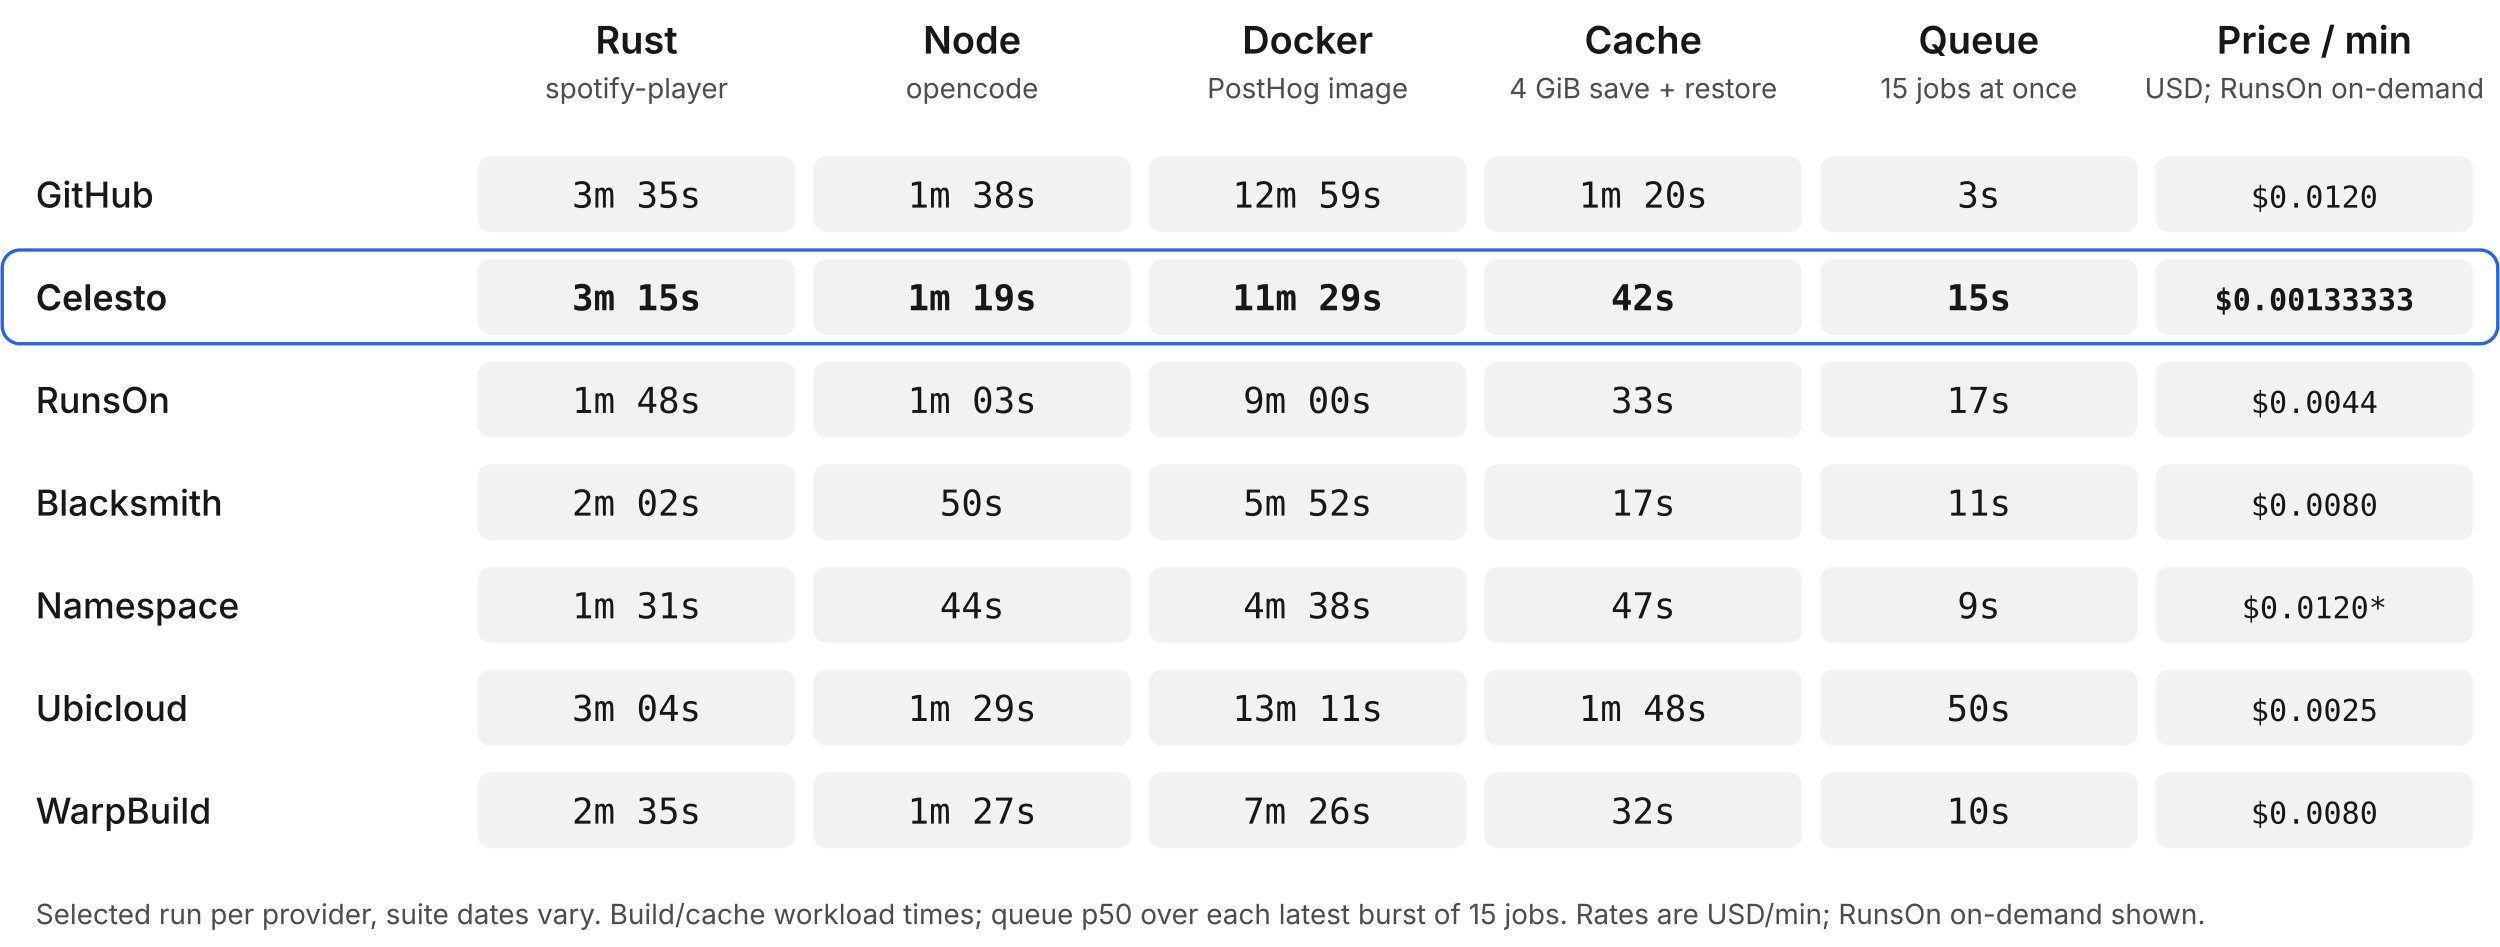
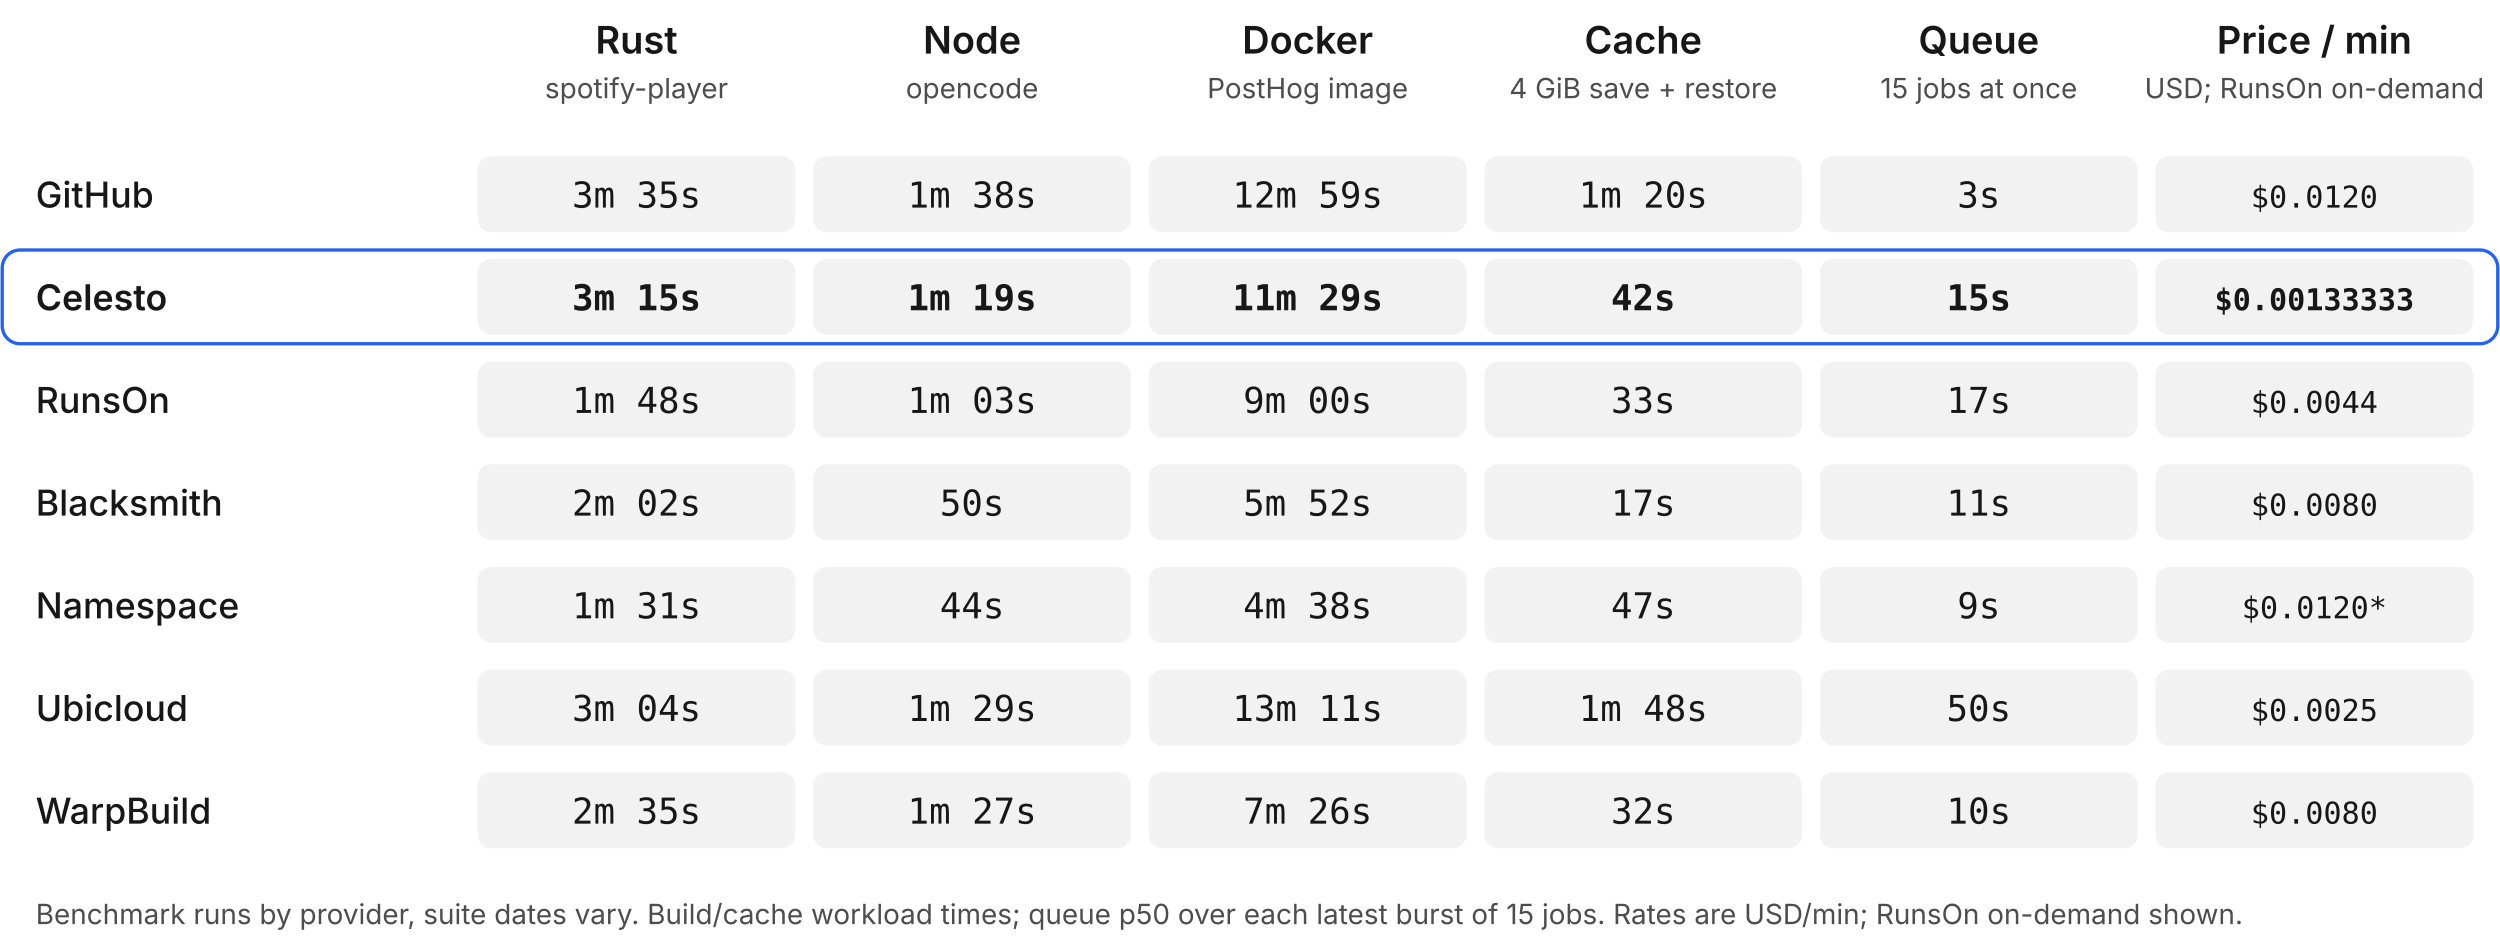
<svg xmlns="http://www.w3.org/2000/svg" viewBox="0 0 1120 424" font-family="Geist,Inter,-apple-system,BlinkMacSystemFont,Segoe UI,sans-serif">
  <style>.t{fill:#171717}.m{fill:#4d4d4d}.n{fill:#8f8f8f;fill-opacity:.12}</style>
  <text x="285.167" y="24" text-anchor="middle" font-size="17" font-weight="600" class="t">Rust</text>
  <text x="285.167" y="44" text-anchor="middle" font-size="12.5" class="m">spotify-player</text>
  <text x="435.5" y="24" text-anchor="middle" font-size="17" font-weight="600" class="t">Node</text>
  <text x="435.5" y="44" text-anchor="middle" font-size="12.5" class="m">opencode</text>
  <text x="585.833" y="24" text-anchor="middle" font-size="17" font-weight="600" class="t">Docker</text>
  <text x="585.833" y="44" text-anchor="middle" font-size="12.5" class="m">PostHog image</text>
  <text x="736.167" y="24" text-anchor="middle" font-size="17" font-weight="600" class="t">Cache</text>
  <text x="736.167" y="44" text-anchor="middle" font-size="12.5" class="m">4 GiB save + restore</text>
  <text x="886.5" y="24" text-anchor="middle" font-size="17" font-weight="600" class="t">Queue</text>
  <text x="886.5" y="44" text-anchor="middle" font-size="12.5" class="m">15 jobs at once</text>
  <text x="1036.833" y="24" text-anchor="middle" font-size="17" font-weight="600" class="t">Price / min</text>
  <text x="1036.833" y="44" text-anchor="middle" font-size="12.5" class="m">USD; RunsOn on-demand</text>
  <text x="16" y="93" font-size="16" font-weight="500" class="t">GitHub</text>
  <rect x="214" y="70" width="142.333" height="34" rx="6" class="n" />
  <text x="285.167" y="93" text-anchor="middle" font-size="16" font-weight="400" font-family="Geist Mono,SFMono-Regular,Menlo,Consolas,monospace" class="t">3m 35s</text>
  <rect x="364.333" y="70" width="142.333" height="34" rx="6" class="n" />
  <text x="435.5" y="93" text-anchor="middle" font-size="16" font-weight="400" font-family="Geist Mono,SFMono-Regular,Menlo,Consolas,monospace" class="t">1m 38s</text>
  <rect x="514.667" y="70" width="142.333" height="34" rx="6" class="n" />
  <text x="585.833" y="93" text-anchor="middle" font-size="16" font-weight="400" font-family="Geist Mono,SFMono-Regular,Menlo,Consolas,monospace" class="t">12m 59s</text>
  <rect x="665" y="70" width="142.333" height="34" rx="6" class="n" />
  <text x="736.167" y="93" text-anchor="middle" font-size="16" font-weight="400" font-family="Geist Mono,SFMono-Regular,Menlo,Consolas,monospace" class="t">1m 20s</text>
  <rect x="815.333" y="70" width="142.333" height="34" rx="6" class="n" />
  <text x="886.5" y="93" text-anchor="middle" font-size="16" font-weight="400" font-family="Geist Mono,SFMono-Regular,Menlo,Consolas,monospace" class="t">3s</text>
  <rect x="965.667" y="70" width="142.333" height="34" rx="6" class="n" />
  <text x="1036.833" y="93" text-anchor="middle" font-size="13.5" font-weight="400" font-family="Geist Mono,SFMono-Regular,Menlo,Consolas,monospace" class="t">$0.0120</text>
  <rect x="1" y="112" width="1118" height="42" rx="8" fill="none" stroke="#2563EB" stroke-width="1.5" />
  <text x="16" y="139" font-size="16" font-weight="600" class="t">Celesto</text>
  <rect x="214" y="116" width="142.333" height="34" rx="6" class="n" />
  <text x="285.167" y="139" text-anchor="middle" font-size="16" font-weight="600" font-family="Geist Mono,SFMono-Regular,Menlo,Consolas,monospace" class="t">3m 15s</text>
  <rect x="364.333" y="116" width="142.333" height="34" rx="6" class="n" />
  <text x="435.5" y="139" text-anchor="middle" font-size="16" font-weight="600" font-family="Geist Mono,SFMono-Regular,Menlo,Consolas,monospace" class="t">1m 19s</text>
  <rect x="514.667" y="116" width="142.333" height="34" rx="6" class="n" />
  <text x="585.833" y="139" text-anchor="middle" font-size="16" font-weight="600" font-family="Geist Mono,SFMono-Regular,Menlo,Consolas,monospace" class="t">11m 29s</text>
  <rect x="665" y="116" width="142.333" height="34" rx="6" class="n" />
  <text x="736.167" y="139" text-anchor="middle" font-size="16" font-weight="600" font-family="Geist Mono,SFMono-Regular,Menlo,Consolas,monospace" class="t">42s</text>
  <rect x="815.333" y="116" width="142.333" height="34" rx="6" class="n" />
  <text x="886.5" y="139" text-anchor="middle" font-size="16" font-weight="600" font-family="Geist Mono,SFMono-Regular,Menlo,Consolas,monospace" class="t">15s</text>
  <rect x="965.667" y="116" width="142.333" height="34" rx="6" class="n" />
  <text x="1036.833" y="139" text-anchor="middle" font-size="13.5" font-weight="600" font-family="Geist Mono,SFMono-Regular,Menlo,Consolas,monospace" class="t">$0.00133333</text>
  <text x="16" y="185" font-size="16" font-weight="500" class="t">RunsOn</text>
  <rect x="214" y="162" width="142.333" height="34" rx="6" class="n" />
  <text x="285.167" y="185" text-anchor="middle" font-size="16" font-weight="400" font-family="Geist Mono,SFMono-Regular,Menlo,Consolas,monospace" class="t">1m 48s</text>
  <rect x="364.333" y="162" width="142.333" height="34" rx="6" class="n" />
  <text x="435.5" y="185" text-anchor="middle" font-size="16" font-weight="400" font-family="Geist Mono,SFMono-Regular,Menlo,Consolas,monospace" class="t">1m 03s</text>
  <rect x="514.667" y="162" width="142.333" height="34" rx="6" class="n" />
  <text x="585.833" y="185" text-anchor="middle" font-size="16" font-weight="400" font-family="Geist Mono,SFMono-Regular,Menlo,Consolas,monospace" class="t">9m 00s</text>
  <rect x="665" y="162" width="142.333" height="34" rx="6" class="n" />
  <text x="736.167" y="185" text-anchor="middle" font-size="16" font-weight="400" font-family="Geist Mono,SFMono-Regular,Menlo,Consolas,monospace" class="t">33s</text>
  <rect x="815.333" y="162" width="142.333" height="34" rx="6" class="n" />
  <text x="886.5" y="185" text-anchor="middle" font-size="16" font-weight="400" font-family="Geist Mono,SFMono-Regular,Menlo,Consolas,monospace" class="t">17s</text>
  <rect x="965.667" y="162" width="142.333" height="34" rx="6" class="n" />
  <text x="1036.833" y="185" text-anchor="middle" font-size="13.5" font-weight="400" font-family="Geist Mono,SFMono-Regular,Menlo,Consolas,monospace" class="t">$0.0044</text>
  <text x="16" y="231" font-size="16" font-weight="500" class="t">Blacksmith</text>
  <rect x="214" y="208" width="142.333" height="34" rx="6" class="n" />
  <text x="285.167" y="231" text-anchor="middle" font-size="16" font-weight="400" font-family="Geist Mono,SFMono-Regular,Menlo,Consolas,monospace" class="t">2m 02s</text>
  <rect x="364.333" y="208" width="142.333" height="34" rx="6" class="n" />
  <text x="435.5" y="231" text-anchor="middle" font-size="16" font-weight="400" font-family="Geist Mono,SFMono-Regular,Menlo,Consolas,monospace" class="t">50s</text>
  <rect x="514.667" y="208" width="142.333" height="34" rx="6" class="n" />
  <text x="585.833" y="231" text-anchor="middle" font-size="16" font-weight="400" font-family="Geist Mono,SFMono-Regular,Menlo,Consolas,monospace" class="t">5m 52s</text>
  <rect x="665" y="208" width="142.333" height="34" rx="6" class="n" />
  <text x="736.167" y="231" text-anchor="middle" font-size="16" font-weight="400" font-family="Geist Mono,SFMono-Regular,Menlo,Consolas,monospace" class="t">17s</text>
  <rect x="815.333" y="208" width="142.333" height="34" rx="6" class="n" />
  <text x="886.5" y="231" text-anchor="middle" font-size="16" font-weight="400" font-family="Geist Mono,SFMono-Regular,Menlo,Consolas,monospace" class="t">11s</text>
  <rect x="965.667" y="208" width="142.333" height="34" rx="6" class="n" />
  <text x="1036.833" y="231" text-anchor="middle" font-size="13.5" font-weight="400" font-family="Geist Mono,SFMono-Regular,Menlo,Consolas,monospace" class="t">$0.0080</text>
  <text x="16" y="277" font-size="16" font-weight="500" class="t">Namespace</text>
  <rect x="214" y="254" width="142.333" height="34" rx="6" class="n" />
  <text x="285.167" y="277" text-anchor="middle" font-size="16" font-weight="400" font-family="Geist Mono,SFMono-Regular,Menlo,Consolas,monospace" class="t">1m 31s</text>
  <rect x="364.333" y="254" width="142.333" height="34" rx="6" class="n" />
  <text x="435.5" y="277" text-anchor="middle" font-size="16" font-weight="400" font-family="Geist Mono,SFMono-Regular,Menlo,Consolas,monospace" class="t">44s</text>
  <rect x="514.667" y="254" width="142.333" height="34" rx="6" class="n" />
  <text x="585.833" y="277" text-anchor="middle" font-size="16" font-weight="400" font-family="Geist Mono,SFMono-Regular,Menlo,Consolas,monospace" class="t">4m 38s</text>
  <rect x="665" y="254" width="142.333" height="34" rx="6" class="n" />
  <text x="736.167" y="277" text-anchor="middle" font-size="16" font-weight="400" font-family="Geist Mono,SFMono-Regular,Menlo,Consolas,monospace" class="t">47s</text>
  <rect x="815.333" y="254" width="142.333" height="34" rx="6" class="n" />
  <text x="886.5" y="277" text-anchor="middle" font-size="16" font-weight="400" font-family="Geist Mono,SFMono-Regular,Menlo,Consolas,monospace" class="t">9s</text>
  <rect x="965.667" y="254" width="142.333" height="34" rx="6" class="n" />
  <text x="1036.833" y="277" text-anchor="middle" font-size="13.5" font-weight="400" font-family="Geist Mono,SFMono-Regular,Menlo,Consolas,monospace" class="t">$0.0120*</text>
  <text x="16" y="323" font-size="16" font-weight="500" class="t">Ubicloud</text>
  <rect x="214" y="300" width="142.333" height="34" rx="6" class="n" />
  <text x="285.167" y="323" text-anchor="middle" font-size="16" font-weight="400" font-family="Geist Mono,SFMono-Regular,Menlo,Consolas,monospace" class="t">3m 04s</text>
  <rect x="364.333" y="300" width="142.333" height="34" rx="6" class="n" />
  <text x="435.5" y="323" text-anchor="middle" font-size="16" font-weight="400" font-family="Geist Mono,SFMono-Regular,Menlo,Consolas,monospace" class="t">1m 29s</text>
  <rect x="514.667" y="300" width="142.333" height="34" rx="6" class="n" />
  <text x="585.833" y="323" text-anchor="middle" font-size="16" font-weight="400" font-family="Geist Mono,SFMono-Regular,Menlo,Consolas,monospace" class="t">13m 11s</text>
  <rect x="665" y="300" width="142.333" height="34" rx="6" class="n" />
  <text x="736.167" y="323" text-anchor="middle" font-size="16" font-weight="400" font-family="Geist Mono,SFMono-Regular,Menlo,Consolas,monospace" class="t">1m 48s</text>
  <rect x="815.333" y="300" width="142.333" height="34" rx="6" class="n" />
  <text x="886.5" y="323" text-anchor="middle" font-size="16" font-weight="400" font-family="Geist Mono,SFMono-Regular,Menlo,Consolas,monospace" class="t">50s</text>
  <rect x="965.667" y="300" width="142.333" height="34" rx="6" class="n" />
  <text x="1036.833" y="323" text-anchor="middle" font-size="13.5" font-weight="400" font-family="Geist Mono,SFMono-Regular,Menlo,Consolas,monospace" class="t">$0.0025</text>
  <text x="16" y="369" font-size="16" font-weight="500" class="t">WarpBuild</text>
  <rect x="214" y="346" width="142.333" height="34" rx="6" class="n" />
  <text x="285.167" y="369" text-anchor="middle" font-size="16" font-weight="400" font-family="Geist Mono,SFMono-Regular,Menlo,Consolas,monospace" class="t">2m 35s</text>
  <rect x="364.333" y="346" width="142.333" height="34" rx="6" class="n" />
  <text x="435.5" y="369" text-anchor="middle" font-size="16" font-weight="400" font-family="Geist Mono,SFMono-Regular,Menlo,Consolas,monospace" class="t">1m 27s</text>
  <rect x="514.667" y="346" width="142.333" height="34" rx="6" class="n" />
  <text x="585.833" y="369" text-anchor="middle" font-size="16" font-weight="400" font-family="Geist Mono,SFMono-Regular,Menlo,Consolas,monospace" class="t">7m 26s</text>
  <rect x="665" y="346" width="142.333" height="34" rx="6" class="n" />
  <text x="736.167" y="369" text-anchor="middle" font-size="16" font-weight="400" font-family="Geist Mono,SFMono-Regular,Menlo,Consolas,monospace" class="t">32s</text>
  <rect x="815.333" y="346" width="142.333" height="34" rx="6" class="n" />
  <text x="886.5" y="369" text-anchor="middle" font-size="16" font-weight="400" font-family="Geist Mono,SFMono-Regular,Menlo,Consolas,monospace" class="t">10s</text>
  <rect x="965.667" y="346" width="142.333" height="34" rx="6" class="n" />
  <text x="1036.833" y="369" text-anchor="middle" font-size="13.5" font-weight="400" font-family="Geist Mono,SFMono-Regular,Menlo,Consolas,monospace" class="t">$0.0080</text>
-   <text x="16" y="414" font-size="12.5" class="m">Selected run per provider, suite dates vary. Build/cache workload times; queue p50 over each latest burst of 15 jobs. Rates are USD/min; RunsOn on-demand shown.</text>
+   <text x="16" y="414" font-size="12.5" class="m">Benchmark runs by provider, suite dates vary. Build/cache workload times; queue p50 over each latest burst of 15 jobs. Rates are USD/min; RunsOn on-demand shown.</text>
</svg>
